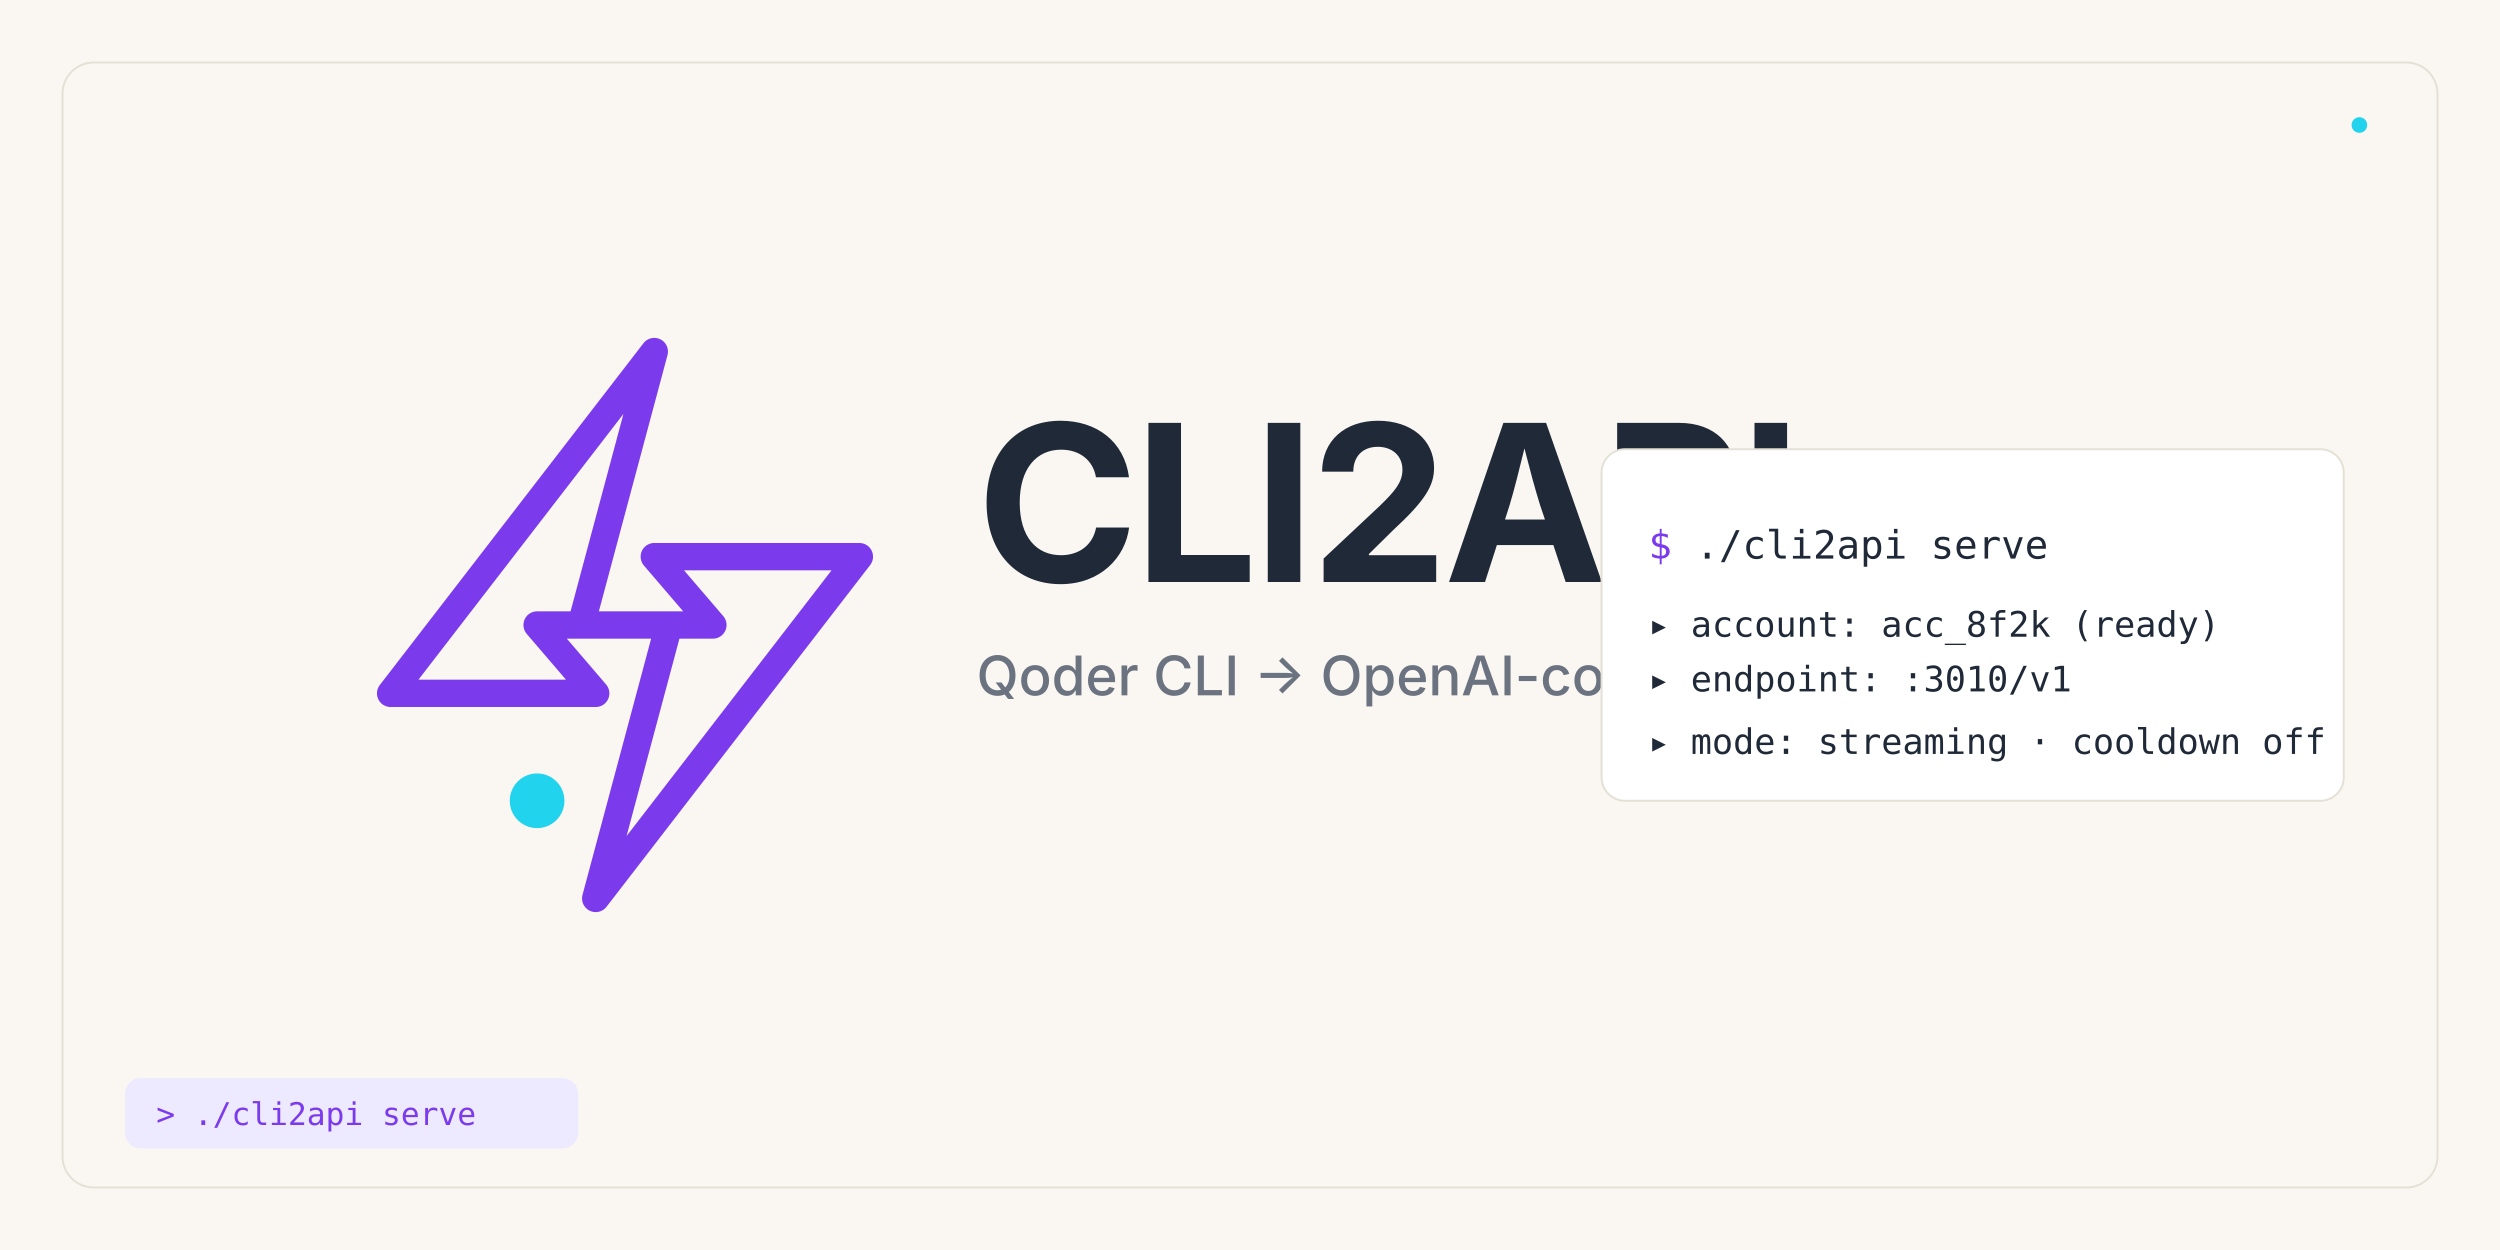
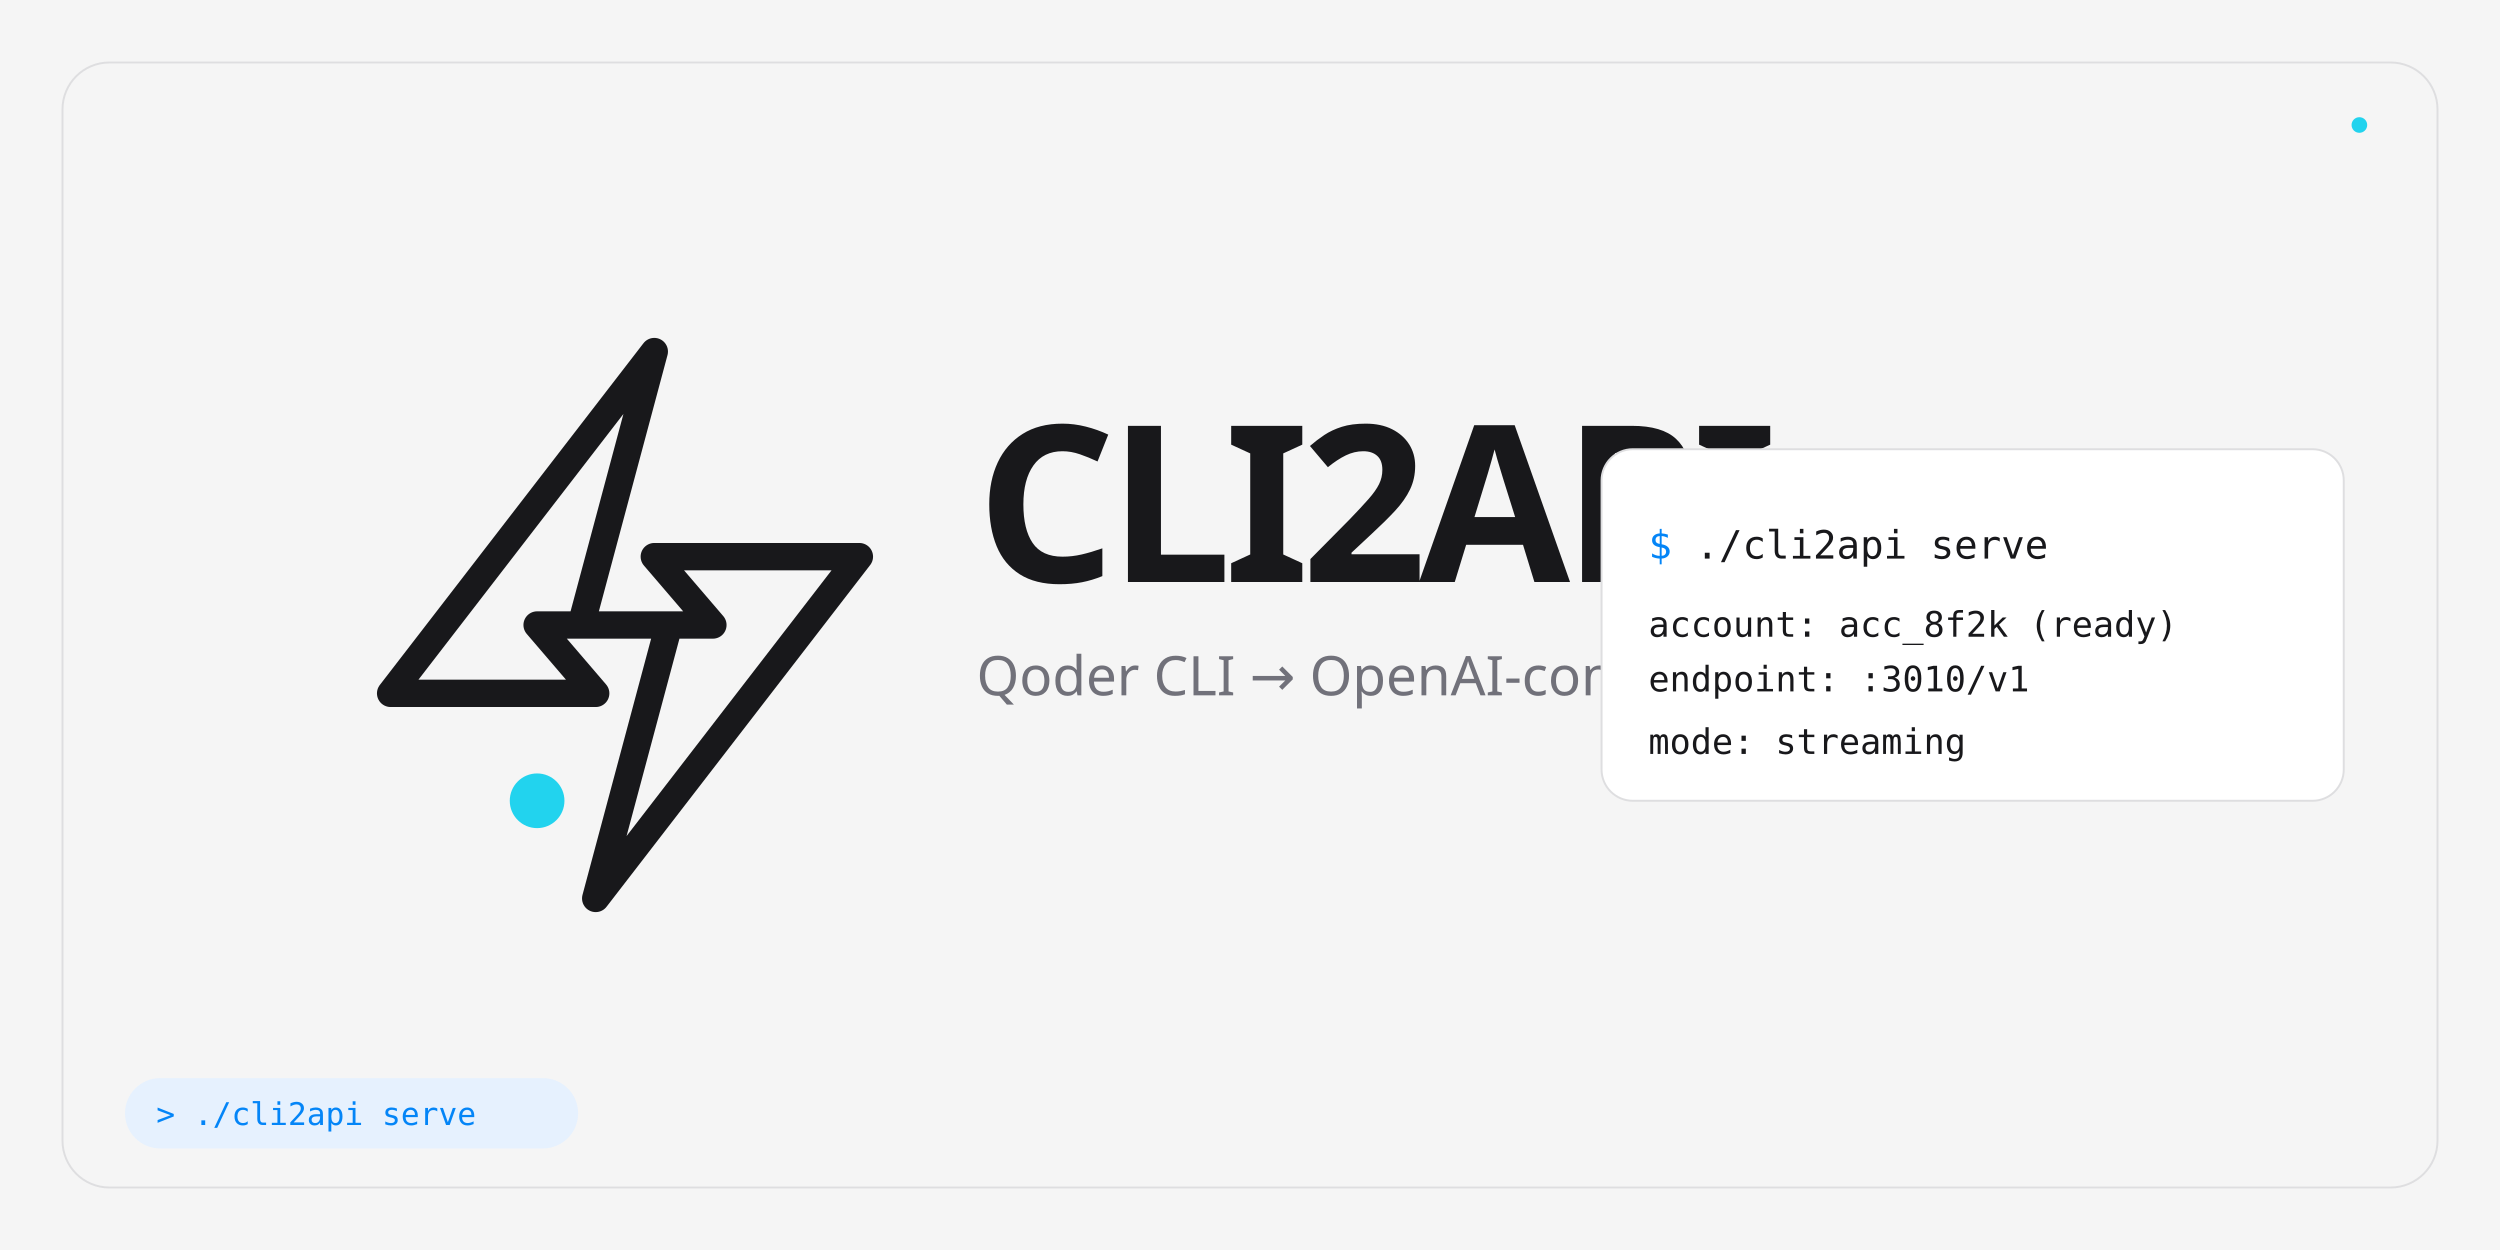
- <svg xmlns="http://www.w3.org/2000/svg" viewBox="0 0 1280 640" width="1280" height="640" font-family="-apple-system, 'Inter', 'Outfit', system-ui, sans-serif">
+ <svg xmlns="http://www.w3.org/2000/svg" viewBox="0 0 1280 640" width="1280" height="640" font-family="Outfit, 'PingFang SC', 'Microsoft YaHei', system-ui, sans-serif">
  <defs>
    <style>
-       .bolt { stroke: #7C3AED; stroke-width: 14; stroke-linejoin: round; stroke-linecap: round; fill: none; }
-       .word { font-weight: 700; letter-spacing: -0.02em; fill: #1F2937; }
-       .sub  { font-weight: 500; fill: #6B7280; }
-       .mono { font-family: 'IBM Plex Mono', 'JetBrains Mono', ui-monospace, monospace; font-weight: 500; fill: #1F2937; }
-       .chip { fill: #EDE9FE; }
-       .chip-text { fill: #7C3AED; font-weight: 500; }
-       .frame { fill: none; stroke: #E5E0D5; stroke-width: 1; }
-       .terminal-bg { fill: #FFFFFF; stroke: #E5E0D5; stroke-width: 1; }
-       .prompt { fill: #7C3AED; }
+       .bolt { stroke: #18181B; stroke-width: 14; stroke-linejoin: round; stroke-linecap: round; fill: none; }
+       .word { font-weight: 600; letter-spacing: -0.035em; fill: #18181B; }
+       .sub  { font-weight: 400; fill: #71717A; }
+       .mono { font-family: 'IBM Plex Mono', ui-monospace, monospace; font-weight: 500; fill: #18181B; }
+       .chip { fill: #E6F1FE; }
+       .chip-text { fill: #0485F7; font-weight: 500; }
+       .frame { fill: none; stroke: #DEDEE0; stroke-width: 1; }
+       .terminal-bg { fill: #FFFFFF; stroke: #DEDEE0; stroke-width: 1; }
+       .prompt { fill: #0485F7; }
    </style>
  </defs>
-   <rect width="1280" height="640" fill="#FAF7F2" />
-   <rect x="32" y="32" width="1216" height="576" rx="16" class="frame" />
+   <rect width="1280" height="640" fill="#F5F5F5" />
+   <rect x="32" y="32" width="1216" height="576" rx="24" class="frame" />
  <circle cx="1208" cy="64" r="4" fill="#22D3EE" />
  <g transform="translate(140, 180)">
    <path class="bolt" d="M195 0 L60 175 L165 175 L135 140 L202.5 140 L165 280 L300 105 L195 105 L225 140 L157.5 140 Z" />
    <circle cx="135" cy="230" r="14" fill="#22D3EE" />
  </g>
  <text x="500" y="298" class="word" font-size="112">CLI2API</text>
  <text x="500" y="356" class="sub" font-size="28">Qoder CLI → OpenAI-compatible API</text>
  <g transform="translate(820, 230)">
-     <rect width="380" height="180" rx="12" class="terminal-bg" />
+     <rect width="380" height="180" rx="16" class="terminal-bg" />
    <text x="24" y="56" class="mono" font-size="20">
      <tspan class="prompt">$ </tspan>
      <tspan>./cli2api serve</tspan>
    </text>
-     <text x="24" y="96" class="mono" font-size="18" fill="#6B7280">▸ account: acc_8f2k (ready)</text>
-     <text x="24" y="124" class="mono" font-size="18" fill="#6B7280">▸ endpoint: :3010/v1</text>
-     <text x="24" y="156" class="mono" font-size="18" fill="#6B7280">▸ mode: streaming · cooldown off</text>
+     <text x="24" y="96" class="mono" font-size="18" fill="#71717A">account: acc_8f2k (ready)</text>
+     <text x="24" y="124" class="mono" font-size="18" fill="#71717A">endpoint: :3010/v1</text>
+     <text x="24" y="156" class="mono" font-size="18" fill="#71717A">mode: streaming</text>
  </g>
  <g transform="translate(64, 552)">
-     <rect width="232" height="36" rx="8" class="chip" />
-     <text x="16" y="24" font-family="IBM Plex Mono, JetBrains Mono, ui-monospace, monospace" font-size="16" class="chip-text">&gt; ./cli2api serve</text>
+     <rect width="232" height="36" rx="18" class="chip" />
+     <text x="16" y="24" font-family="IBM Plex Mono, ui-monospace, monospace" font-size="16" class="chip-text">&gt; ./cli2api serve</text>
  </g>
</svg>
